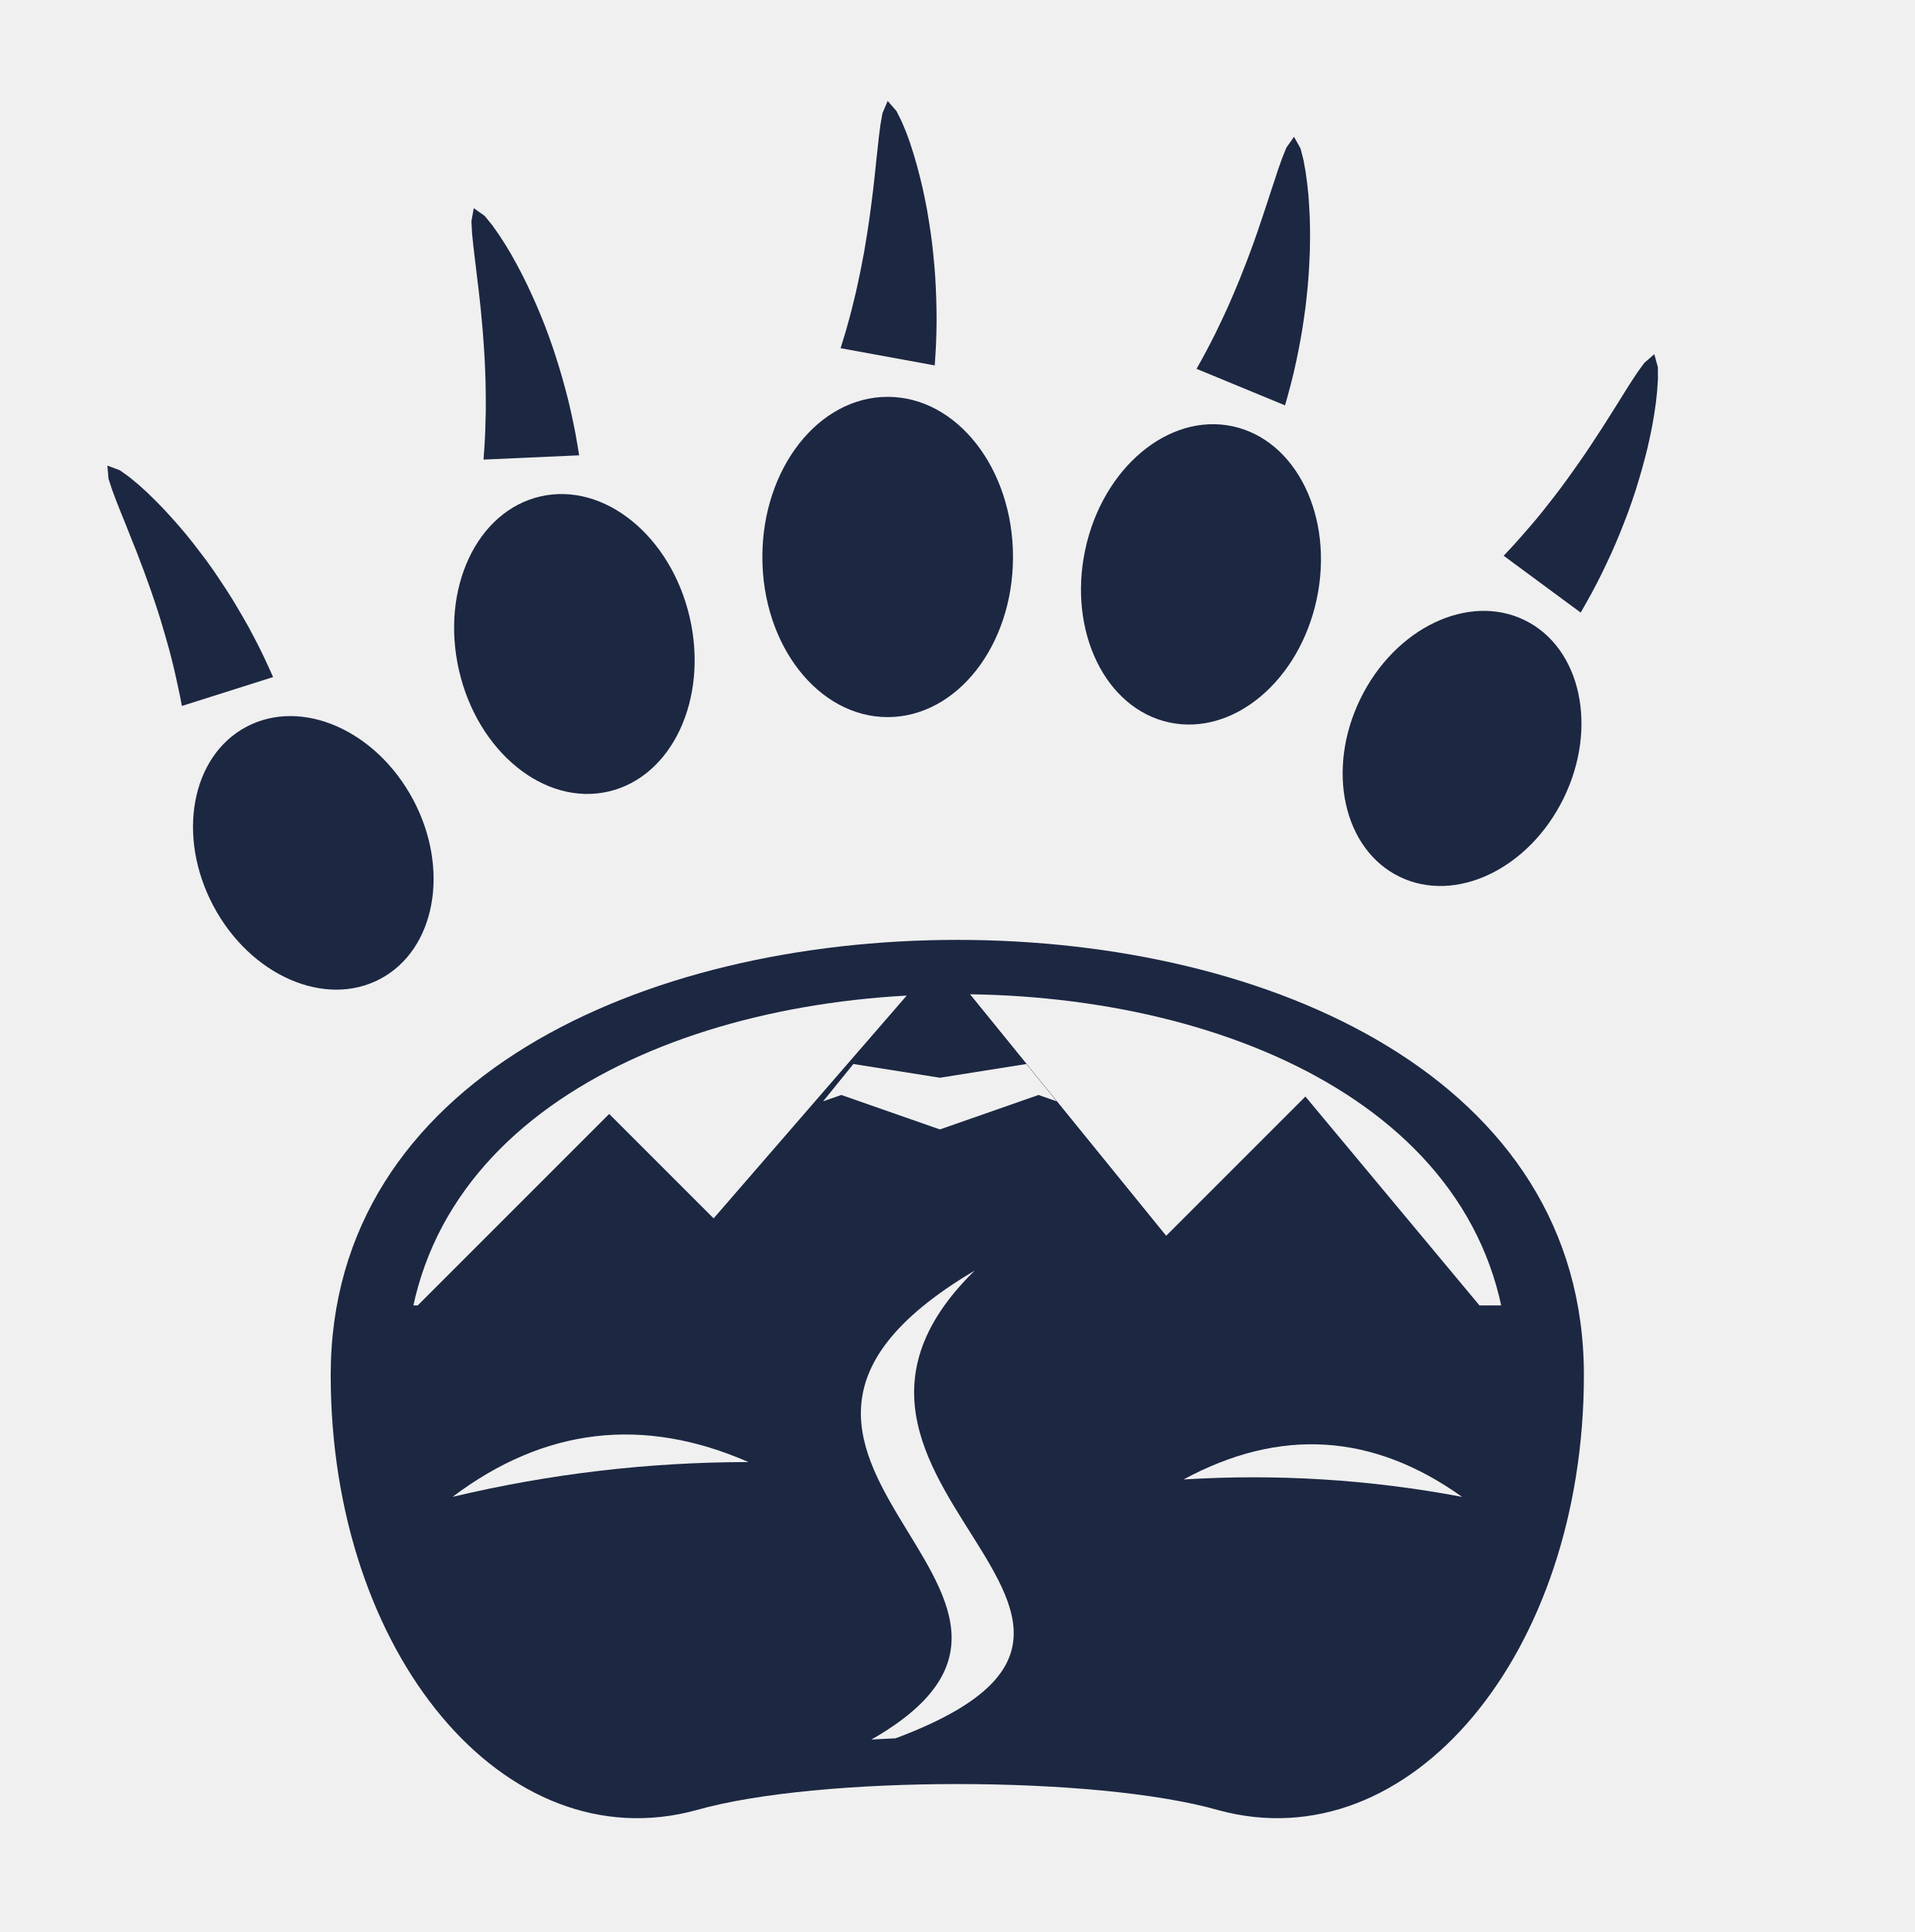
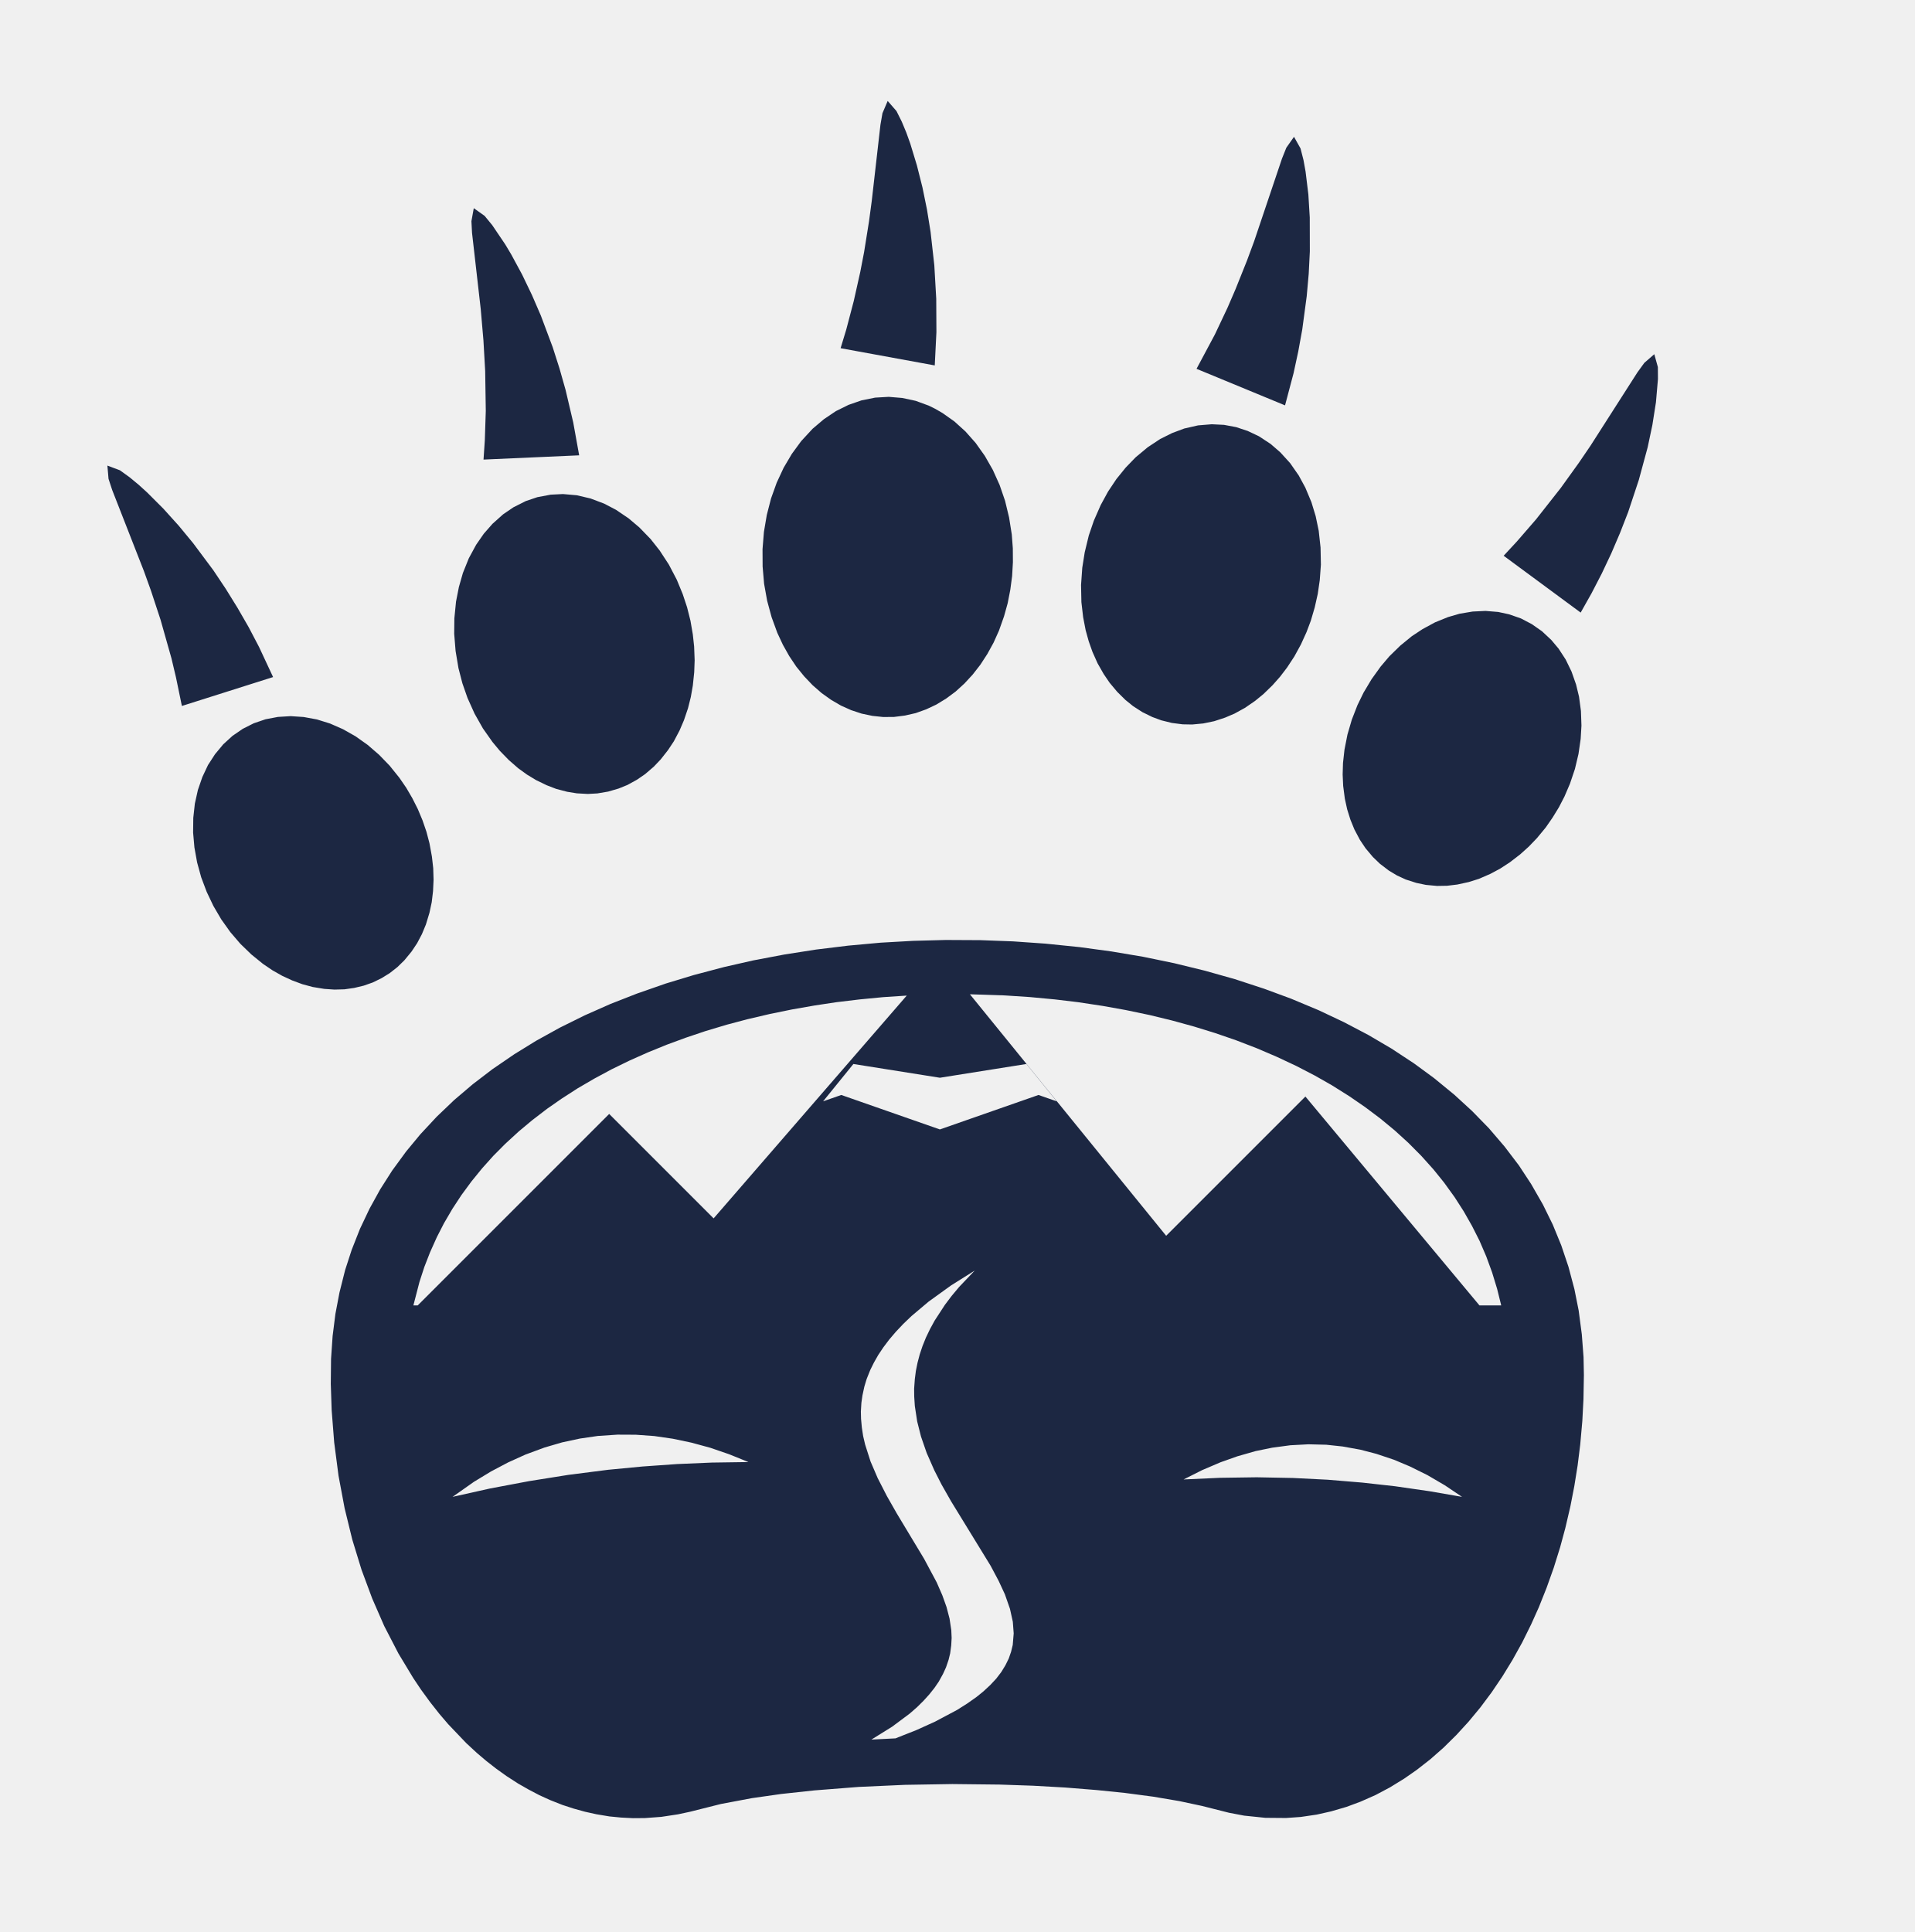
<svg xmlns="http://www.w3.org/2000/svg" viewBox="0 0 220 222" width="660" height="666">
-   <defs>
-     <clipPath id="s_m7_in">
-       <path d="M38,158 C38,124 74,108 110,108 C146,108 182,124 182,158 C182,190 162,214 140,208 C126,204 94,204 80,208 C58,214 38,190 38,158 Z" transform="translate(110,160) scale(0.88) translate(-110,-160)" />
-     </clipPath>
-     <clipPath id="s_m7_1">
-       <path d="M108,110 L78,147 L138,147 Z" />
-     </clipPath>
-     <mask id="ink" maskUnits="userSpaceOnUse" x="0" y="0" width="220" height="222">
-       <path d="M38,158 C38,124 74,108 110,108 C146,108 182,124 182,158 C182,190 162,214 140,208 C126,204 94,204 80,208 C58,214 38,190 38,158 Z" fill="#fff" />
-       <ellipse cx="36" cy="98" rx="13" ry="16.4" fill="#fff" transform="rotate(-28 36 98)" />
-       <path d="M31.38,77.8 L30.86,76.64 L30.32,75.48 L29.76,74.33 L29.17,73.19 L28.57,72.06 L27.94,70.95 L27.29,69.84 L26.63,68.74 L25.94,67.66 L25.23,66.59 L24.51,65.52 L23.76,64.47 L22.98,63.44 L22.19,62.41 L21.38,61.4 L20.54,60.41 L19.67,59.43 L18.78,58.46 L17.86,57.52 L16.91,56.59 L15.93,55.7 L14.89,54.84 L13.78,54.04 L12.34,53.5 L12.34,53.5 L12.47,55.02 L12.89,56.3 L13.35,57.53 L13.82,58.72 L14.3,59.9 L14.76,61.06 L15.22,62.22 L15.68,63.36 L16.11,64.5 L16.54,65.63 L16.95,66.76 L17.35,67.88 L17.73,69 L18.1,70.11 L18.45,71.22 L18.78,72.33 L19.1,73.44 L19.41,74.54 L19.7,75.64 L19.97,76.74 L20.22,77.83 L20.46,78.93 L20.69,80.02 L20.9,81.12 Z" fill="#fff" />
-       <ellipse cx="66" cy="74" rx="13.6" ry="17.4" fill="#fff" transform="rotate(-13 66 74)" />
-       <path d="M66.55,52.32 L66.34,51.06 L66.12,49.8 L65.87,48.55 L65.6,47.3 L65.31,46.05 L64.99,44.81 L64.65,43.57 L64.29,42.34 L63.91,41.12 L63.51,39.9 L63.08,38.68 L62.63,37.47 L62.15,36.27 L61.65,35.08 L61.12,33.89 L60.57,32.71 L59.99,31.54 L59.38,30.38 L58.74,29.23 L58.06,28.09 L57.33,26.97 L56.56,25.87 L55.69,24.81 L54.44,23.92 L54.44,23.92 L54.17,25.42 L54.24,26.76 L54.37,28.07 L54.52,29.35 L54.67,30.61 L54.82,31.85 L54.97,33.09 L55.11,34.31 L55.24,35.52 L55.35,36.72 L55.46,37.92 L55.55,39.11 L55.63,40.28 L55.7,41.45 L55.75,42.62 L55.79,43.78 L55.81,44.93 L55.82,46.07 L55.82,47.21 L55.79,48.34 L55.76,49.46 L55.71,50.58 L55.64,51.69 L55.56,52.81 Z" fill="#fff" />
-       <ellipse cx="102" cy="64" rx="14.4" ry="18.4" fill="#fff" transform="rotate(0 102 64)" />
-       <path d="M107.41,41.99 L107.49,40.73 L107.56,39.45 L107.6,38.17 L107.62,36.89 L107.61,35.61 L107.58,34.33 L107.53,33.05 L107.46,31.77 L107.36,30.49 L107.24,29.21 L107.1,27.93 L106.93,26.65 L106.73,25.37 L106.52,24.1 L106.27,22.82 L106,21.55 L105.69,20.27 L105.36,19.01 L104.99,17.74 L104.59,16.48 L104.14,15.23 L103.62,13.98 L103.01,12.76 L102,11.6 L102,11.6 L101.4,13.01 L101.17,14.33 L101,15.63 L100.86,16.91 L100.72,18.17 L100.59,19.42 L100.46,20.65 L100.32,21.88 L100.17,23.09 L100.01,24.29 L99.85,25.47 L99.67,26.65 L99.48,27.82 L99.29,28.97 L99.07,30.12 L98.85,31.25 L98.61,32.38 L98.37,33.49 L98.1,34.6 L97.83,35.7 L97.54,36.79 L97.24,37.87 L96.92,38.93 L96.59,40.01 Z" fill="#fff" />
-       <ellipse cx="138" cy="66" rx="13.6" ry="17.4" fill="#fff" transform="rotate(12 138 66)" />
-       <path d="M147.66,46.58 L148,45.36 L148.33,44.12 L148.64,42.88 L148.92,41.63 L149.18,40.38 L149.42,39.12 L149.64,37.85 L149.83,36.59 L150.01,35.31 L150.15,34.04 L150.28,32.76 L150.38,31.47 L150.45,30.18 L150.51,28.88 L150.53,27.59 L150.53,26.28 L150.5,24.98 L150.43,23.67 L150.34,22.35 L150.2,21.04 L150.02,19.72 L149.78,18.39 L149.44,17.06 L148.69,15.72 L148.69,15.72 L147.81,16.97 L147.31,18.22 L146.87,19.46 L146.47,20.68 L146.07,21.88 L145.68,23.08 L145.29,24.26 L144.9,25.42 L144.51,26.58 L144.11,27.72 L143.7,28.85 L143.28,29.96 L142.85,31.06 L142.42,32.15 L141.97,33.23 L141.52,34.29 L141.06,35.34 L140.58,36.38 L140.09,37.41 L139.6,38.43 L139.09,39.43 L138.57,40.42 L138.04,41.4 L137.49,42.38 Z" fill="#fff" />
-       <ellipse cx="168" cy="86" rx="13" ry="16.4" fill="#fff" transform="rotate(26 168 86)" />
-       <path d="M181.63,70.39 L182.26,69.29 L182.88,68.17 L183.48,67.04 L184.06,65.89 L184.61,64.74 L185.15,63.58 L185.66,62.41 L186.16,61.22 L186.63,60.03 L187.09,58.83 L187.52,57.61 L187.93,56.39 L188.31,55.15 L188.67,53.91 L189.01,52.66 L189.33,51.39 L189.61,50.12 L189.87,48.83 L190.09,47.53 L190.28,46.22 L190.42,44.9 L190.51,43.55 L190.5,42.18 L190.09,40.7 L190.09,40.7 L188.94,41.7 L188.15,42.79 L187.43,43.88 L186.74,44.97 L186.07,46.05 L185.4,47.11 L184.74,48.16 L184.08,49.2 L183.41,50.22 L182.75,51.23 L182.08,52.23 L181.4,53.21 L180.72,54.17 L180.04,55.12 L179.35,56.06 L178.65,56.98 L177.94,57.89 L177.23,58.79 L176.51,59.67 L175.78,60.53 L175.04,61.38 L174.3,62.22 L173.55,63.04 L172.78,63.86 Z" fill="#fff" />
-       <g clip-path="url(#s_m7_in)">
-         <path d="M20,90 H200 V150 L170,150 L150,126 L134,142 L108,110 L82,140 L70,128 L48,150 L20,150 Z" fill="#000" />
-         <path d="M108,110 L78,147 L138,147 Z" fill="#fff" />
-         <g clip-path="url(#s_m7_1)">
-           <path d="M74,122.04 L85.33,123.84 L96.67,122.04 L108,123.84 L119.33,122.04 L130.67,123.84 L142,122.04 L142,125.82 L130.67,129.78 L119.33,125.82 L108,129.78 L96.67,125.82 L85.33,129.78 L74,125.82 Z" fill="#000" />
-         </g>
-         <path d="M96,202 C134.23,184.35 74.23,168.35 112,146 C85.77,171.65 145.77,187.65 96,202 Z" fill="#000" />
-         <path d="M52,172 C62.55,164.05 73.89,162.71 86,168 C74.51,168.01 63.18,169.34 52,172 Z" fill="#000" />
-         <path d="M136,170 C147.08,164.01 157.75,164.68 168,172 C157.42,170 146.75,169.34 136,170 Z" fill="#000" />
-       </g>
-     </mask>
-   </defs>
-   <rect width="220" height="222" fill="#1c2742" mask="url(#ink)" />
+   <path fill="#1c2742" fill-rule="evenodd" d="M186.16,61.22L187.09,58.83 188.31,55.15 189.33,51.39 189.87,48.83 190.28,46.22 190.51,43.55 190.5,42.18 190.09,40.7 188.94,41.7 188.15,42.79 182.75,51.23 181.4,53.21 179.35,56.06 176.51,59.67 174.3,62.22 172.78,63.86 181.63,70.39 182.88,68.17 184.06,65.89 185.15,63.58ZM38.11,162.04L38.4,165.74 38.9,169.58 39.6,173.31 40.48,176.91 41.54,180.37 42.77,183.68 44.15,186.84 45.79,190.01 47.48,192.81 48.37,194.14 49.42,195.58 50.5,196.95 51.5,198.12 53.58,200.3 54.8,201.43 55.91,202.37 57.04,203.25 58.2,204.08 59.53,204.94 60.74,205.63 61.96,206.27 63.21,206.84 64.63,207.4 65.92,207.82 67.22,208.18 68.53,208.47 70.03,208.72 71.37,208.85 72.73,208.92 74.09,208.91 75.99,208.77 77.9,208.48 79.3,208.18 82.84,207.29 86.4,206.62 89.77,206.14 93.57,205.73 98.67,205.33 103.99,205.09 109.43,205 114.88,205.06 118.69,205.19 122.42,205.4 126.02,205.69 129.26,206.02 132.51,206.45 135.52,206.96 138.1,207.51 141.23,208.3 142.97,208.63 145.39,208.88 147.78,208.9 149.47,208.78 151.3,208.51 152.95,208.14 154.73,207.62 156.32,207.03 158.04,206.27 159.72,205.38 161.36,204.37 162.81,203.36 164.37,202.14 165.88,200.81 167.34,199.37 168.75,197.83 170.1,196.2 171.4,194.46 172.63,192.64 173.8,190.73 174.91,188.73 175.94,186.65 176.82,184.69 177.71,182.46 178.53,180.16 179.27,177.79 179.87,175.57 180.45,173.08 180.9,170.76 181.28,168.39 181.58,165.98 181.82,163.28 181.95,160.79 182,158 181.96,155.94 181.76,153.32 181.4,150.59 180.91,148.13 180.23,145.57 179.4,143.1 178.42,140.71 177.29,138.41 175.93,136.04 174.53,133.91 172.88,131.74 171.09,129.65 169.16,127.67 167.11,125.79 164.78,123.88 162.49,122.2 159.91,120.5 157.22,118.92 154.42,117.45 151.52,116.08 148.34,114.75 145.25,113.61 141.89,112.51 138.45,111.54 134.93,110.68 131.35,109.94 127.73,109.33 124.05,108.83 120.13,108.43 116.4,108.17 112.65,108.03 108.67,108.01 104.92,108.11 101.19,108.32 97.47,108.66 93.78,109.11 90.13,109.68 86.54,110.36 83.2,111.12 79.72,112.04 76.52,113.01 73.19,114.17 70.15,115.36 67.19,116.67 64.34,118.08 61.59,119.6 59.11,121.13 56.58,122.86 54.33,124.58 52.19,126.4 50.18,128.32 48.3,130.34 46.67,132.31 45.06,134.51 43.69,136.66 42.46,138.89 41.36,141.21 40.41,143.62 39.66,145.93 39.01,148.51 38.54,150.98 38.22,153.52 38.04,156.14 38.01,159.02ZM111.45,114.25L115.44,114.38 118.34,114.57 121.22,114.84 123.89,115.16 126.73,115.59 129.35,116.06 132.12,116.64 134.67,117.26 137.18,117.95 139.64,118.71 142.05,119.54 144.41,120.45 146.7,121.43 148.94,122.48 151.1,123.6 153.05,124.71 155.07,125.98 156.87,127.22 158.6,128.52 160.26,129.89 161.83,131.32 163.32,132.82 164.72,134.38 165.93,135.88 167.15,137.57 168.19,139.19 169.14,140.86 170.01,142.58 170.78,144.37 171.45,146.2 172.03,148.1 172.5,150 170,150 150,126 134,142ZM136,170L138.13,168.93 140.26,168.02 142.18,167.34 144.28,166.74 146.18,166.35 148.27,166.07 150.34,165.96 152.4,166.01 154.27,166.21 156.32,166.58 158.16,167.06 160.19,167.74 162.02,168.51 164.02,169.5 166.02,170.67 168,172 164.25,171.35 160.3,170.78 156.53,170.36 152.56,170.03 148.58,169.83 144.4,169.75 140.2,169.81ZM96.67,125.82L94.58,126.55 98.06,122.26 108,123.84 117.94,122.26 121.42,126.55 119.33,125.82 108,129.78ZM102.9,199.75L100.13,199.89 102.51,198.41 104.51,196.92 105.36,196.18 106.11,195.44 106.78,194.7 107.37,193.96 107.87,193.23 108.36,192.34 108.7,191.6 109,190.72 109.18,189.98 109.3,189.09 109.35,188.21 109.31,187.32 109.11,185.99 108.76,184.65 108.28,183.31 107.63,181.82 106.18,179.11 103.05,173.91 101.9,171.89 100.85,169.84 100.03,167.93 99.41,165.99 99.18,165.01 99.03,164.02 98.94,163.03 98.92,162.2 98.98,161.19 99.1,160.35 99.32,159.33 99.58,158.47 99.99,157.44 100.42,156.57 100.92,155.69 101.51,154.81 102.18,153.92 102.94,153.03 103.79,152.13 104.74,151.22 106.71,149.56 109.29,147.7 112,146 110.21,147.88 109.35,148.91 108.58,149.93 107.4,151.74 106.86,152.73 106.39,153.71 106,154.68 105.68,155.64 105.43,156.59 105.24,157.53 105.12,158.46 105.04,159.57 105.05,160.48 105.12,161.56 105.39,163.33 105.83,165.07 106.48,166.95 107.36,168.95 108.19,170.58 109.28,172.5 113.83,179.92 114.75,181.65 115.47,183.2 116.05,184.86 116.38,186.35 116.48,187.69 116.37,189.02 116.18,189.8 115.91,190.58 115.53,191.35 115.06,192.12 114.48,192.88 113.78,193.63 112.97,194.38 112.2,195 111.15,195.74 109.98,196.48 107.46,197.82 105.32,198.79 103.22,199.62ZM47.5,150L48.2,147.3 48.76,145.58 49.41,143.91 50.2,142.15 51.01,140.57 51.98,138.91 53.03,137.31 54.17,135.76 55.39,134.26 56.68,132.82 58.05,131.44 59.62,130 61.14,128.73 62.86,127.41 64.51,126.26 66.37,125.06 68.29,123.94 70.28,122.87 72.33,121.87 74.44,120.93 76.6,120.05 78.8,119.24 81.06,118.48 83.53,117.74 85.87,117.12 88.43,116.52 91.02,115.99 93.65,115.53 96.11,115.16 98.78,114.84 101.47,114.58 104.19,114.4 82,140 70,128 48,150ZM52,172L54.46,170.27 56.42,169.08 58.39,168.04 60.38,167.14 62.57,166.33 64.59,165.74 66.64,165.3 68.7,165 70.96,164.85 73.06,164.86 75.17,165.01 77.31,165.32 79.45,165.77 81.62,166.36 83.8,167.11 86,168 81.8,168.06 77.81,168.23 73.84,168.51 69.87,168.89 65.33,169.47 60.81,170.19 56.3,171.04ZM180.4,90.05L180.97,88.36 181.38,86.63 181.63,84.9 181.72,83.38 181.66,81.69 181.44,80.05 181.1,78.65 180.58,77.17 179.91,75.79 179.09,74.53 178.25,73.53 177.19,72.54 176.02,71.72 174.76,71.06 173.41,70.59 172.16,70.32 170.7,70.2 169.22,70.27 167.72,70.52 166.38,70.91 164.9,71.51 163.46,72.29 162.22,73.11 160.9,74.19 159.65,75.41 158.64,76.6 157.6,78.05 156.68,79.59 155.98,81.03 155.33,82.7 154.83,84.41 154.49,86.14 154.32,87.67 154.28,89 154.34,90.31 154.53,91.77 154.8,93 155.17,94.18 155.63,95.31 156.26,96.5 156.91,97.47 157.75,98.47 158.56,99.25 159.58,100.03 160.53,100.6 161.53,101.06 162.74,101.45 163.84,101.68 165.13,101.8 166.28,101.78 167.45,101.64 168.78,101.35 169.95,100.98 171.26,100.41 172.38,99.81 173.47,99.1 174.67,98.18 175.67,97.28 176.61,96.3 177.61,95.09 178.4,93.95 179.13,92.76 179.77,91.52ZM151.65,66.66L151.78,64.88 151.74,62.91 151.53,60.99 151.18,59.31 150.69,57.7 149.99,56.03 149.23,54.63 148.24,53.21 147.11,51.97 146,51.01 144.66,50.13 143.37,49.52 142.04,49.08 140.65,48.82 139.24,48.75 137.66,48.88 136.08,49.24 134.69,49.76 133.32,50.44 131.87,51.4 130.49,52.55 129.34,53.74 128.28,55.05 127.32,56.49 126.48,58.03 125.69,59.83 125.11,61.53 124.64,63.47 124.36,65.24 124.22,67.22 124.26,69.19 124.46,70.92 124.75,72.42 125.1,73.68 125.53,74.9 126.12,76.22 126.82,77.45 127.5,78.45 128.37,79.49 129.31,80.42 130.2,81.14 131.27,81.83 132.41,82.39 133.44,82.77 134.65,83.07 135.89,83.23 136.99,83.25 138.26,83.13 139.52,82.87 140.77,82.46 141.85,82 143.05,81.34 144.2,80.55 145.17,79.76 146.22,78.74 147.08,77.77 147.89,76.71 148.73,75.43 149.48,74.06 150.13,72.63 150.62,71.33 151.07,69.8 151.42,68.24ZM150.15,34.04L150.38,31.47 150.51,28.88 150.5,24.98 150.34,22.35 150.02,19.72 149.78,18.39 149.44,17.06 148.69,15.72 147.81,16.97 147.31,18.22 144.11,27.72 143.28,29.96 141.97,33.23 141.06,35.34 139.6,38.43 137.49,42.38 147.66,46.58 148.64,42.88 149.18,40.38 149.64,37.85ZM116.26,61.41L115.95,59.46 115.49,57.55 114.86,55.72 114.08,53.99 113.16,52.38 112.11,50.9 110.94,49.58 109.67,48.43 108.3,47.46 107.45,46.97 106.72,46.61 105.22,46.06 103.68,45.73 102.12,45.6 100.56,45.69 99.01,46 97.51,46.52 96.05,47.24 94.67,48.17 93.37,49.27 92.06,50.69 90.99,52.15 90.05,53.74 89.25,55.46 88.6,57.27 88.11,59.17 87.78,61.12 87.62,63.1 87.63,65.1 87.8,67.08 88.15,69.03 88.66,70.91 89.32,72.72 89.96,74.09 90.69,75.39 91.5,76.6 92.4,77.71 93.37,78.73 94.4,79.63 95.49,80.41 96.62,81.07 97.8,81.6 99.01,82 100.25,82.26 101.49,82.39 102.74,82.38 103.99,82.22 105.22,81.94 106.42,81.51 107.59,80.96 108.72,80.27 109.8,79.47 110.82,78.54 111.77,77.51 112.65,76.38 113.45,75.15 114.17,73.84 114.79,72.46 115.37,70.82 115.79,69.31 116.09,67.77 116.3,66.19 116.39,64.6 116.38,63ZM106.93,26.65L106.52,24.1 106,21.55 105.36,19.01 104.59,16.48 104.14,15.23 103.62,13.98 103.01,12.76 102,11.6 101.4,13.01 101.17,14.33 100.17,23.09 99.85,25.47 99.29,28.97 98.85,31.25 98.1,34.6 97.24,37.87 96.59,40.01 107.41,41.99 107.6,38.17 107.58,34.33 107.36,30.49ZM78.45,68.27L77.77,66.62 76.86,64.88 75.81,63.27 74.76,61.94 73.47,60.61 72.23,59.56 70.78,58.58 69.42,57.87 67.86,57.28 66.28,56.91 64.69,56.77 63.28,56.84 61.74,57.13 60.41,57.58 59,58.29 57.81,59.1 56.59,60.19 55.59,61.33 54.71,62.6 53.87,64.15 53.19,65.84 52.73,67.45 52.4,69.13 52.21,71.05 52.19,72.82 52.35,74.8 52.68,76.77 53.13,78.51 53.72,80.2 54.53,82 55.49,83.7 56.59,85.26 57.43,86.27 58.46,87.33 59.55,88.28 60.56,89.01 61.6,89.64 62.82,90.23 63.91,90.65 65.17,90.98 66.28,91.16 67.54,91.23 68.64,91.17 69.88,90.96 71.08,90.61 72.09,90.2 73.2,89.59 74.13,88.95 75.12,88.1 75.92,87.26 76.76,86.19 77.43,85.18 78.09,83.93 78.59,82.76 79.06,81.37 79.38,80.09 79.61,78.78 79.77,77.24 79.82,75.87 79.76,74.29 79.61,72.9 79.34,71.33 78.95,69.78ZM62.15,36.27L61.12,33.89 59.99,31.54 58.74,29.23 58.06,28.09 56.56,25.87 55.69,24.81 54.44,23.92 54.17,25.42 54.24,26.76 55.24,35.52 55.55,39.11 55.75,42.62 55.82,47.21 55.71,50.58 55.56,52.81 66.55,52.32 65.87,48.55 64.99,44.81 64.29,42.34 63.51,39.9ZM45.89,89.37L44.77,87.98 43.55,86.72 42.24,85.59 40.86,84.61 39.41,83.79 37.93,83.14 36.42,82.67 34.9,82.39 33.4,82.29 31.93,82.38 30.51,82.65 29.16,83.11 27.89,83.75 26.71,84.56 25.65,85.53 24.71,86.66 23.9,87.91 23.25,89.29 22.74,90.77 22.39,92.34 22.21,93.98 22.19,95.67 22.34,97.38 22.65,99.1 23.12,100.81 23.75,102.48 24.52,104.1 25.43,105.65 26.47,107.11 27.62,108.45 28.88,109.67 30.21,110.75 31.3,111.49 32.43,112.13 33.58,112.66 34.74,113.09 35.92,113.41 37.26,113.63 38.43,113.71 39.58,113.68 40.7,113.52 41.79,113.26 42.84,112.89 43.84,112.4 44.78,111.82 45.66,111.13 46.46,110.35 47.29,109.34 47.93,108.38 48.48,107.34 48.94,106.23 49.35,104.88 49.61,103.66 49.76,102.39 49.82,101.09 49.78,99.76 49.63,98.43 49.35,96.9 49,95.57 48.55,94.26 48.01,92.97 47.38,91.72 46.68,90.52ZM22.19,62.41L20.54,60.41 18.78,58.46 16.91,56.59 15.93,55.7 14.89,54.84 13.78,54.04 12.34,53.5 12.47,55.02 12.89,56.3 16.54,65.63 17.35,67.88 18.45,71.22 19.7,75.64 20.22,77.83 20.9,81.12 31.38,77.8 29.76,74.33 28.57,72.06 27.29,69.84 25.94,67.66 24.51,65.52Z" />
</svg>
